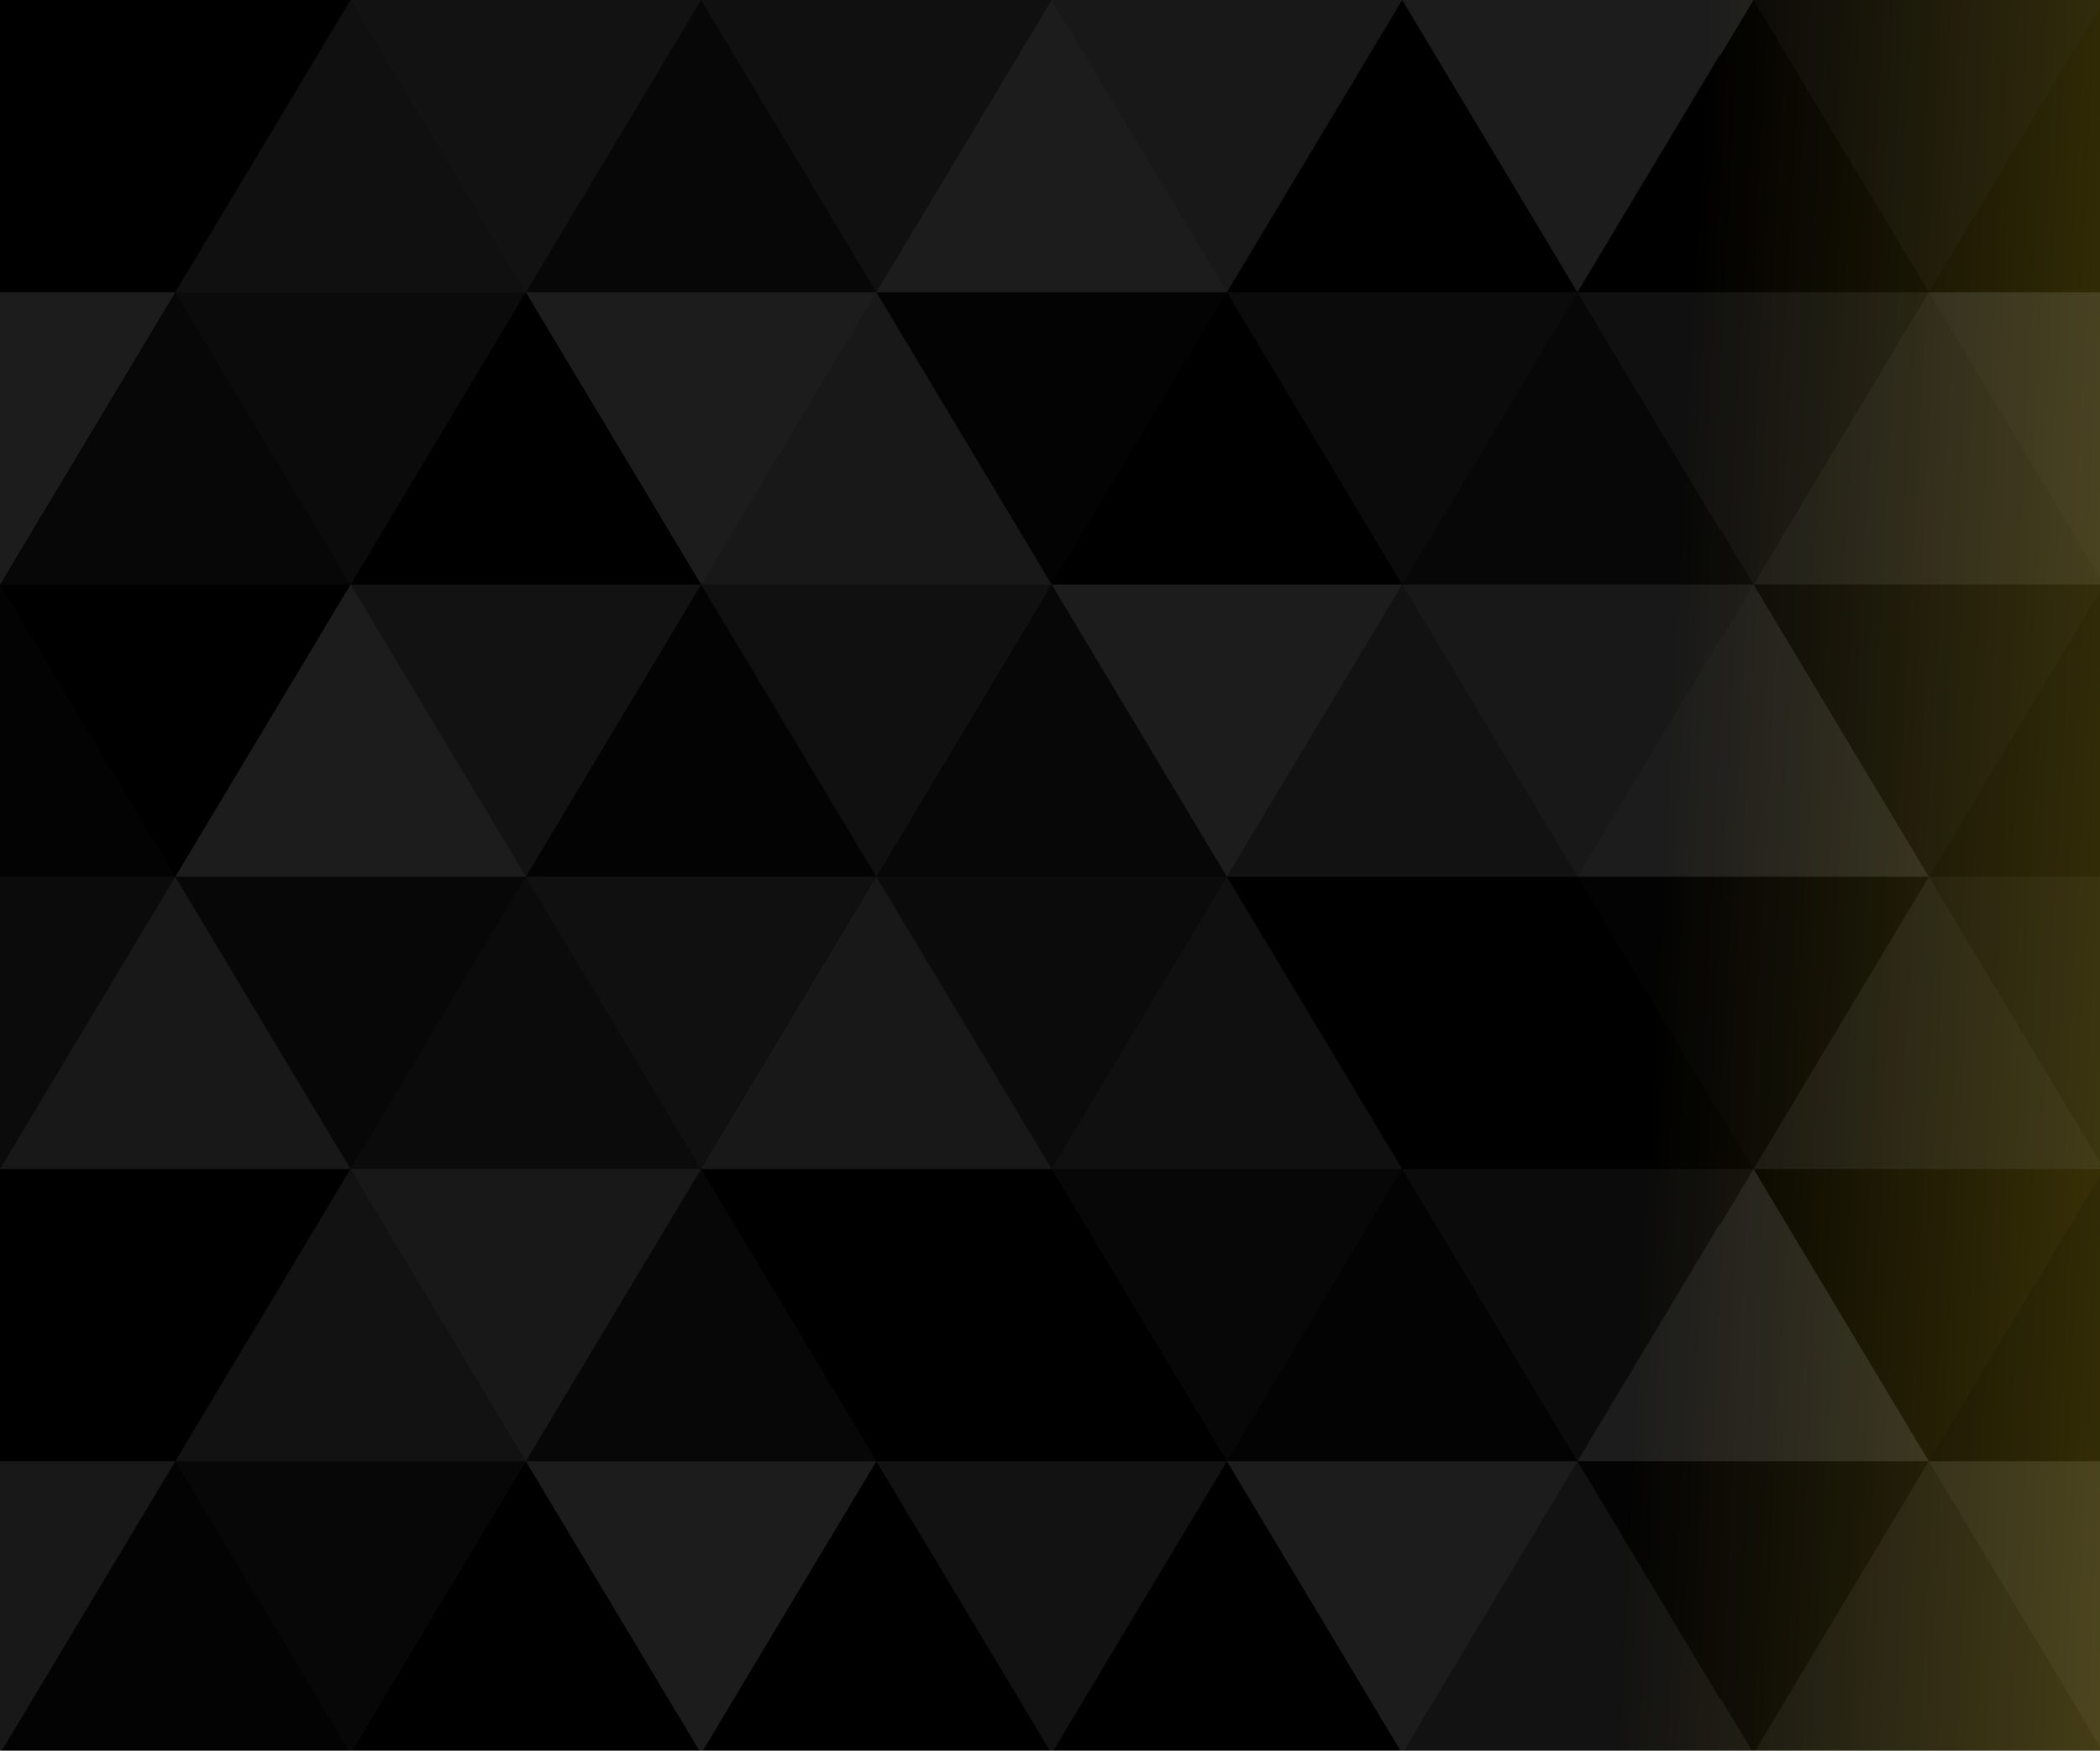
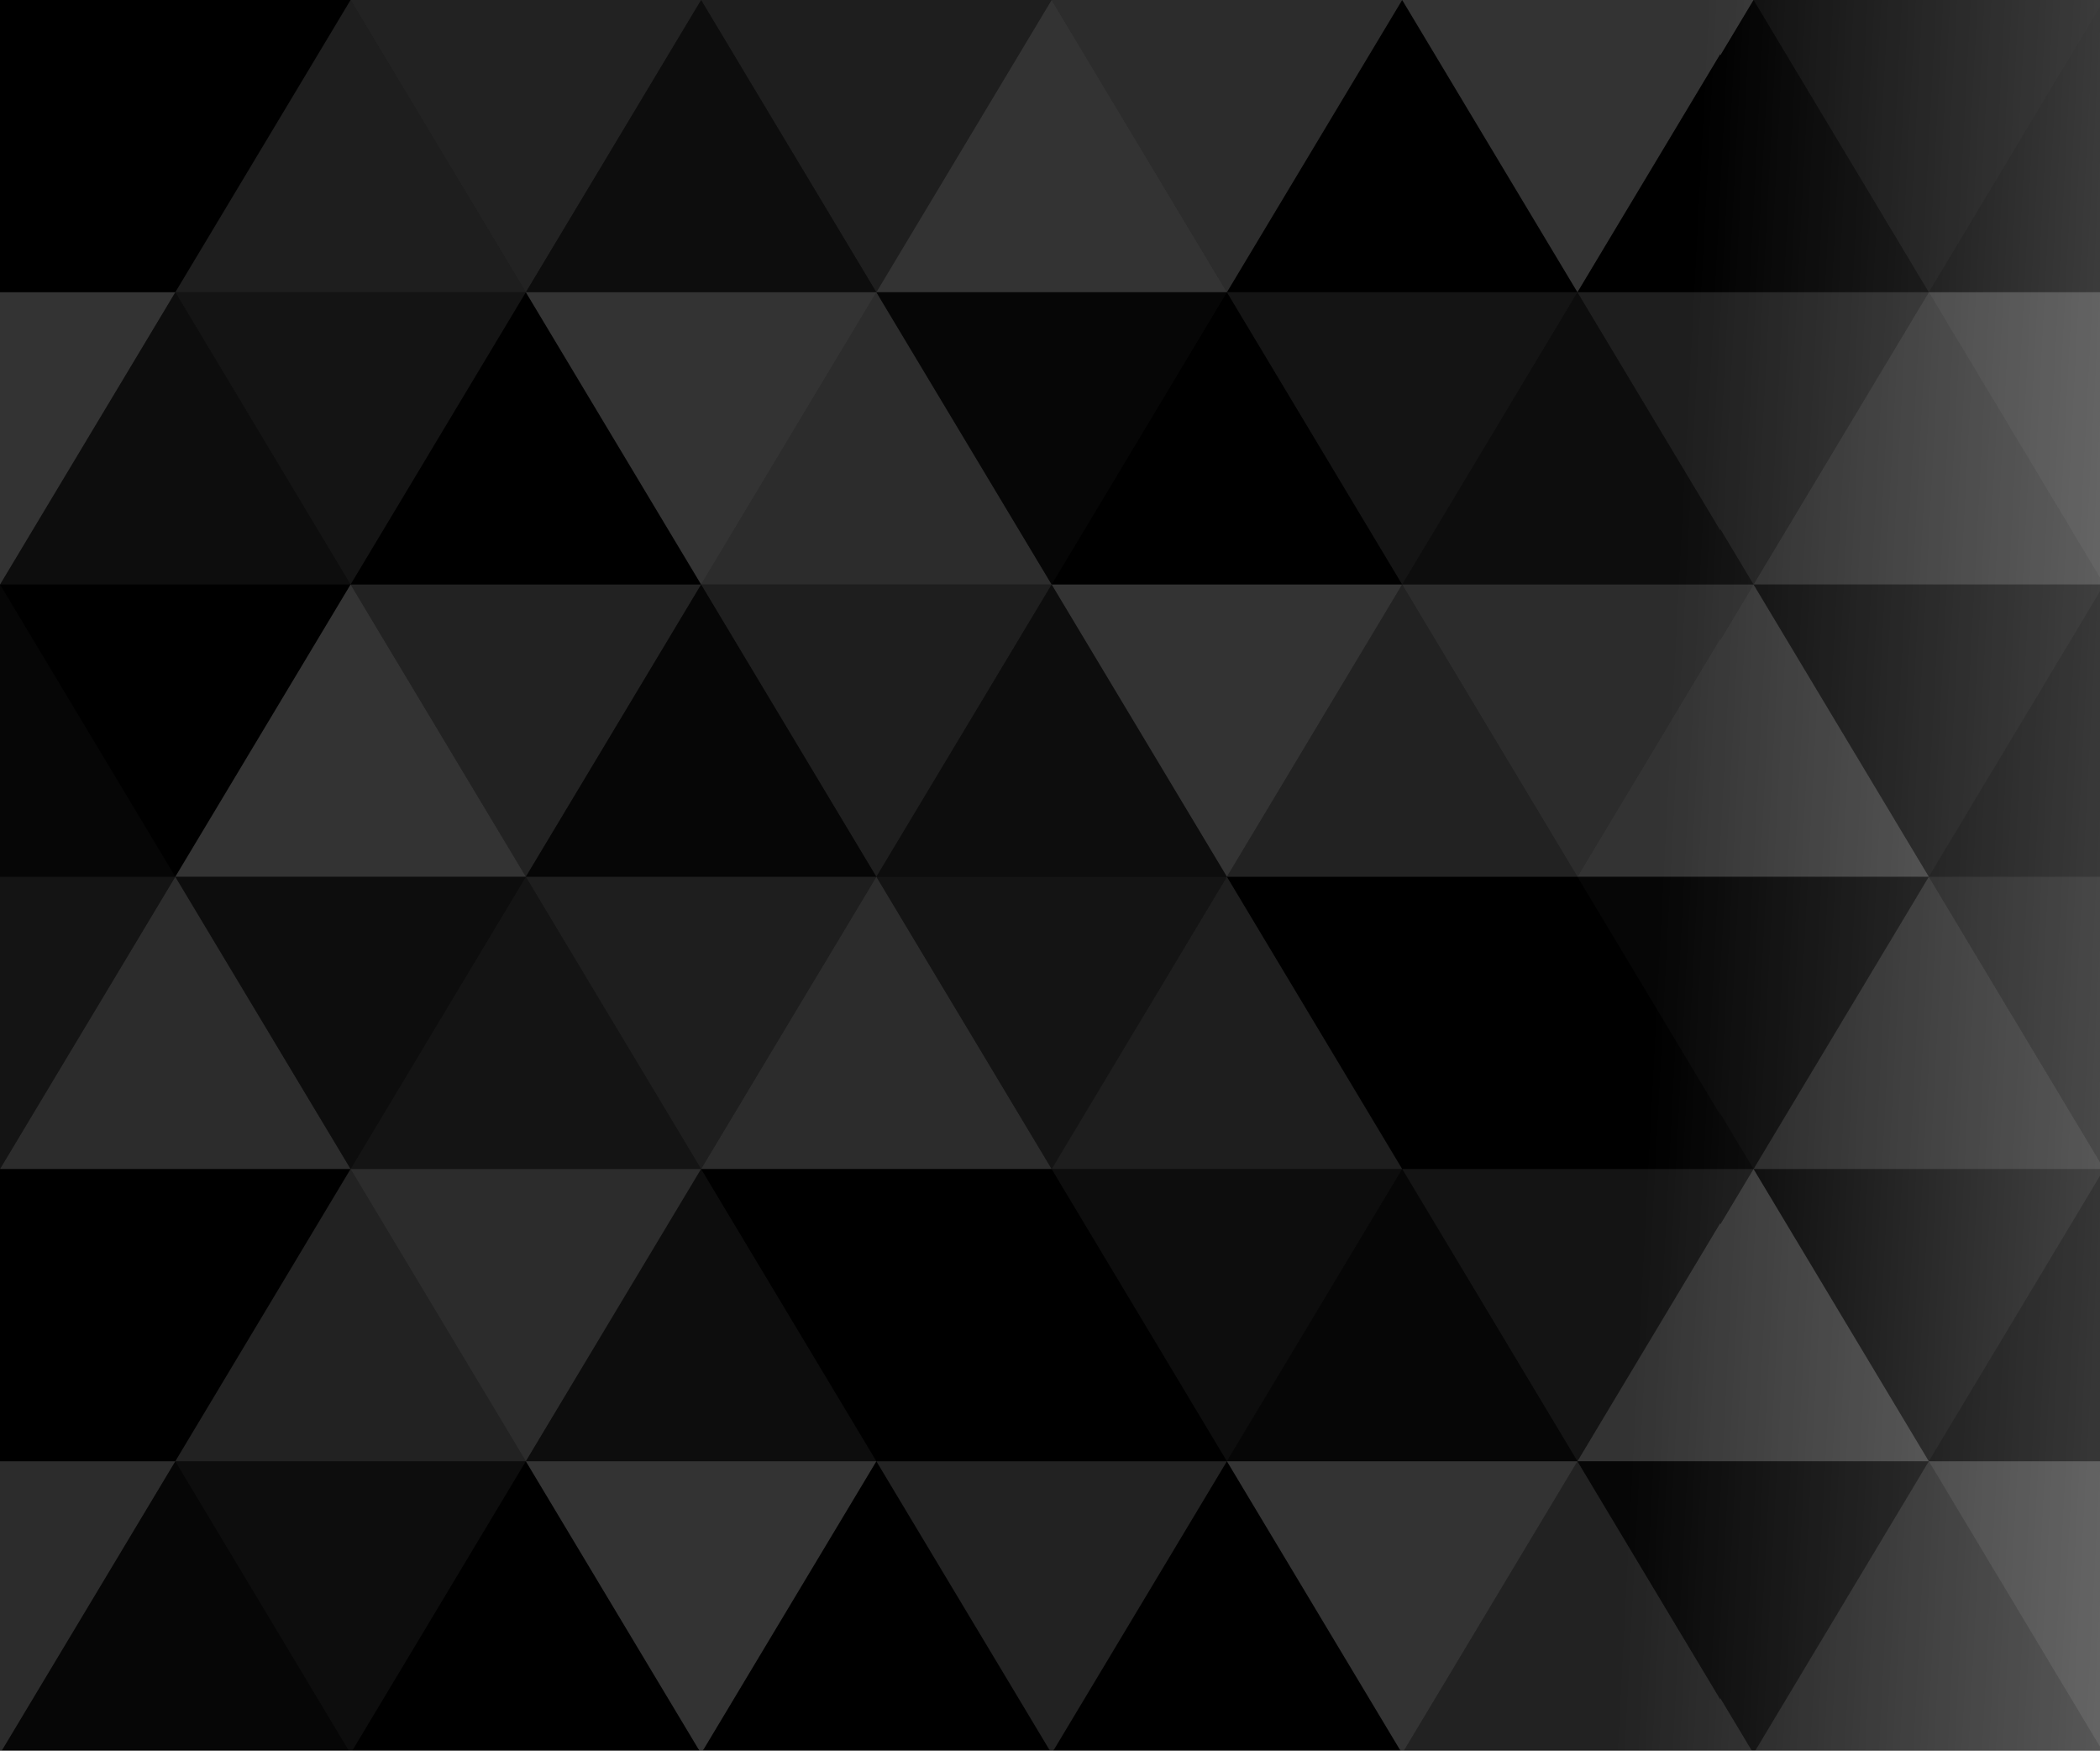
<svg xmlns="http://www.w3.org/2000/svg" width="100%">
-   <rect fill="#000000" width="540" height="450" />
+   <rect width="540" height="450" />
  <defs>
    <linearGradient id="a" gradientUnits="userSpaceOnUse" x1="0" x2="0" y1="0" y2="100%" gradientTransform="rotate(273,768,347)">
-       <stop offset="0" stop-color="#000000" />
-       <stop offset="1" stop-color="#D2B619" />
+       <stop offset="0" stop-color="#000" />
+       <stop offset="1" stop-color="#fff" />
    </linearGradient>
    <pattern patternUnits="userSpaceOnUse" id="b" width="541" height="450.8" x="0" y="0" viewBox="0 0 1080 900">
-       <g fill-opacity="0.11">
+       <g fill-opacity="0.2">
        <polygon fill="#444" points="90 150 0 300 180 300" />
        <polygon points="90 150 180 0 0 0" />
        <polygon fill="#AAA" points="270 150 360 0 180 0" />
        <polygon fill="#DDD" points="450 150 360 300 540 300" />
        <polygon fill="#999" points="450 150 540 0 360 0" />
        <polygon points="630 150 540 300 720 300" />
        <polygon fill="#DDD" points="630 150 720 0 540 0" />
        <polygon fill="#444" points="810 150 720 300 900 300" />
        <polygon fill="#FFF" points="810 150 900 0 720 0" />
        <polygon fill="#DDD" points="990 150 900 300 1080 300" />
        <polygon fill="#444" points="990 150 1080 0 900 0" />
        <polygon fill="#DDD" points="90 450 0 600 180 600" />
        <polygon points="90 450 180 300 0 300" />
        <polygon fill="#666" points="270 450 180 600 360 600" />
        <polygon fill="#AAA" points="270 450 360 300 180 300" />
        <polygon fill="#DDD" points="450 450 360 600 540 600" />
        <polygon fill="#999" points="450 450 540 300 360 300" />
        <polygon fill="#999" points="630 450 540 600 720 600" />
        <polygon fill="#FFF" points="630 450 720 300 540 300" />
        <polygon points="810 450 720 600 900 600" />
        <polygon fill="#DDD" points="810 450 900 300 720 300" />
        <polygon fill="#AAA" points="990 450 900 600 1080 600" />
        <polygon fill="#444" points="990 450 1080 300 900 300" />
        <polygon fill="#222" points="90 750 0 900 180 900" />
        <polygon points="270 750 180 900 360 900" />
        <polygon fill="#DDD" points="270 750 360 600 180 600" />
        <polygon points="450 750 540 600 360 600" />
        <polygon points="630 750 540 900 720 900" />
        <polygon fill="#444" points="630 750 720 600 540 600" />
        <polygon fill="#AAA" points="810 750 720 900 900 900" />
        <polygon fill="#666" points="810 750 900 600 720 600" />
        <polygon fill="#999" points="990 750 900 900 1080 900" />
        <polygon fill="#999" points="180 0 90 150 270 150" />
        <polygon fill="#444" points="360 0 270 150 450 150" />
        <polygon fill="#FFF" points="540 0 450 150 630 150" />
        <polygon points="900 0 810 150 990 150" />
        <polygon fill="#222" points="0 300 -90 450 90 450" />
        <polygon fill="#FFF" points="0 300 90 150 -90 150" />
        <polygon fill="#FFF" points="180 300 90 450 270 450" />
        <polygon fill="#666" points="180 300 270 150 90 150" />
        <polygon fill="#222" points="360 300 270 450 450 450" />
        <polygon fill="#FFF" points="360 300 450 150 270 150" />
        <polygon fill="#444" points="540 300 450 450 630 450" />
        <polygon fill="#222" points="540 300 630 150 450 150" />
        <polygon fill="#AAA" points="720 300 630 450 810 450" />
        <polygon fill="#666" points="720 300 810 150 630 150" />
        <polygon fill="#FFF" points="900 300 810 450 990 450" />
        <polygon fill="#999" points="900 300 990 150 810 150" />
        <polygon points="0 600 -90 750 90 750" />
        <polygon fill="#666" points="0 600 90 450 -90 450" />
        <polygon fill="#AAA" points="180 600 90 750 270 750" />
        <polygon fill="#444" points="180 600 270 450 90 450" />
        <polygon fill="#444" points="360 600 270 750 450 750" />
        <polygon fill="#999" points="360 600 450 450 270 450" />
        <polygon fill="#666" points="540 600 630 450 450 450" />
        <polygon fill="#222" points="720 600 630 750 810 750" />
        <polygon fill="#FFF" points="900 600 810 750 990 750" />
        <polygon fill="#222" points="900 600 990 450 810 450" />
        <polygon fill="#DDD" points="0 900 90 750 -90 750" />
        <polygon fill="#444" points="180 900 270 750 90 750" />
        <polygon fill="#FFF" points="360 900 450 750 270 750" />
        <polygon fill="#AAA" points="540 900 630 750 450 750" />
        <polygon fill="#FFF" points="720 900 810 750 630 750" />
        <polygon fill="#222" points="900 900 990 750 810 750" />
        <polygon fill="#222" points="1080 300 990 450 1170 450" />
        <polygon fill="#FFF" points="1080 300 1170 150 990 150" />
        <polygon points="1080 600 990 750 1170 750" />
        <polygon fill="#666" points="1080 600 1170 450 990 450" />
        <polygon fill="#DDD" points="1080 900 1170 750 990 750" />
      </g>
    </pattern>
  </defs>
  <rect x="0" y="0" fill="url(#a)" width="100%" height="100%" />
  <rect x="0" y="0" fill="url(#b)" width="100%" height="100%" />
</svg>
